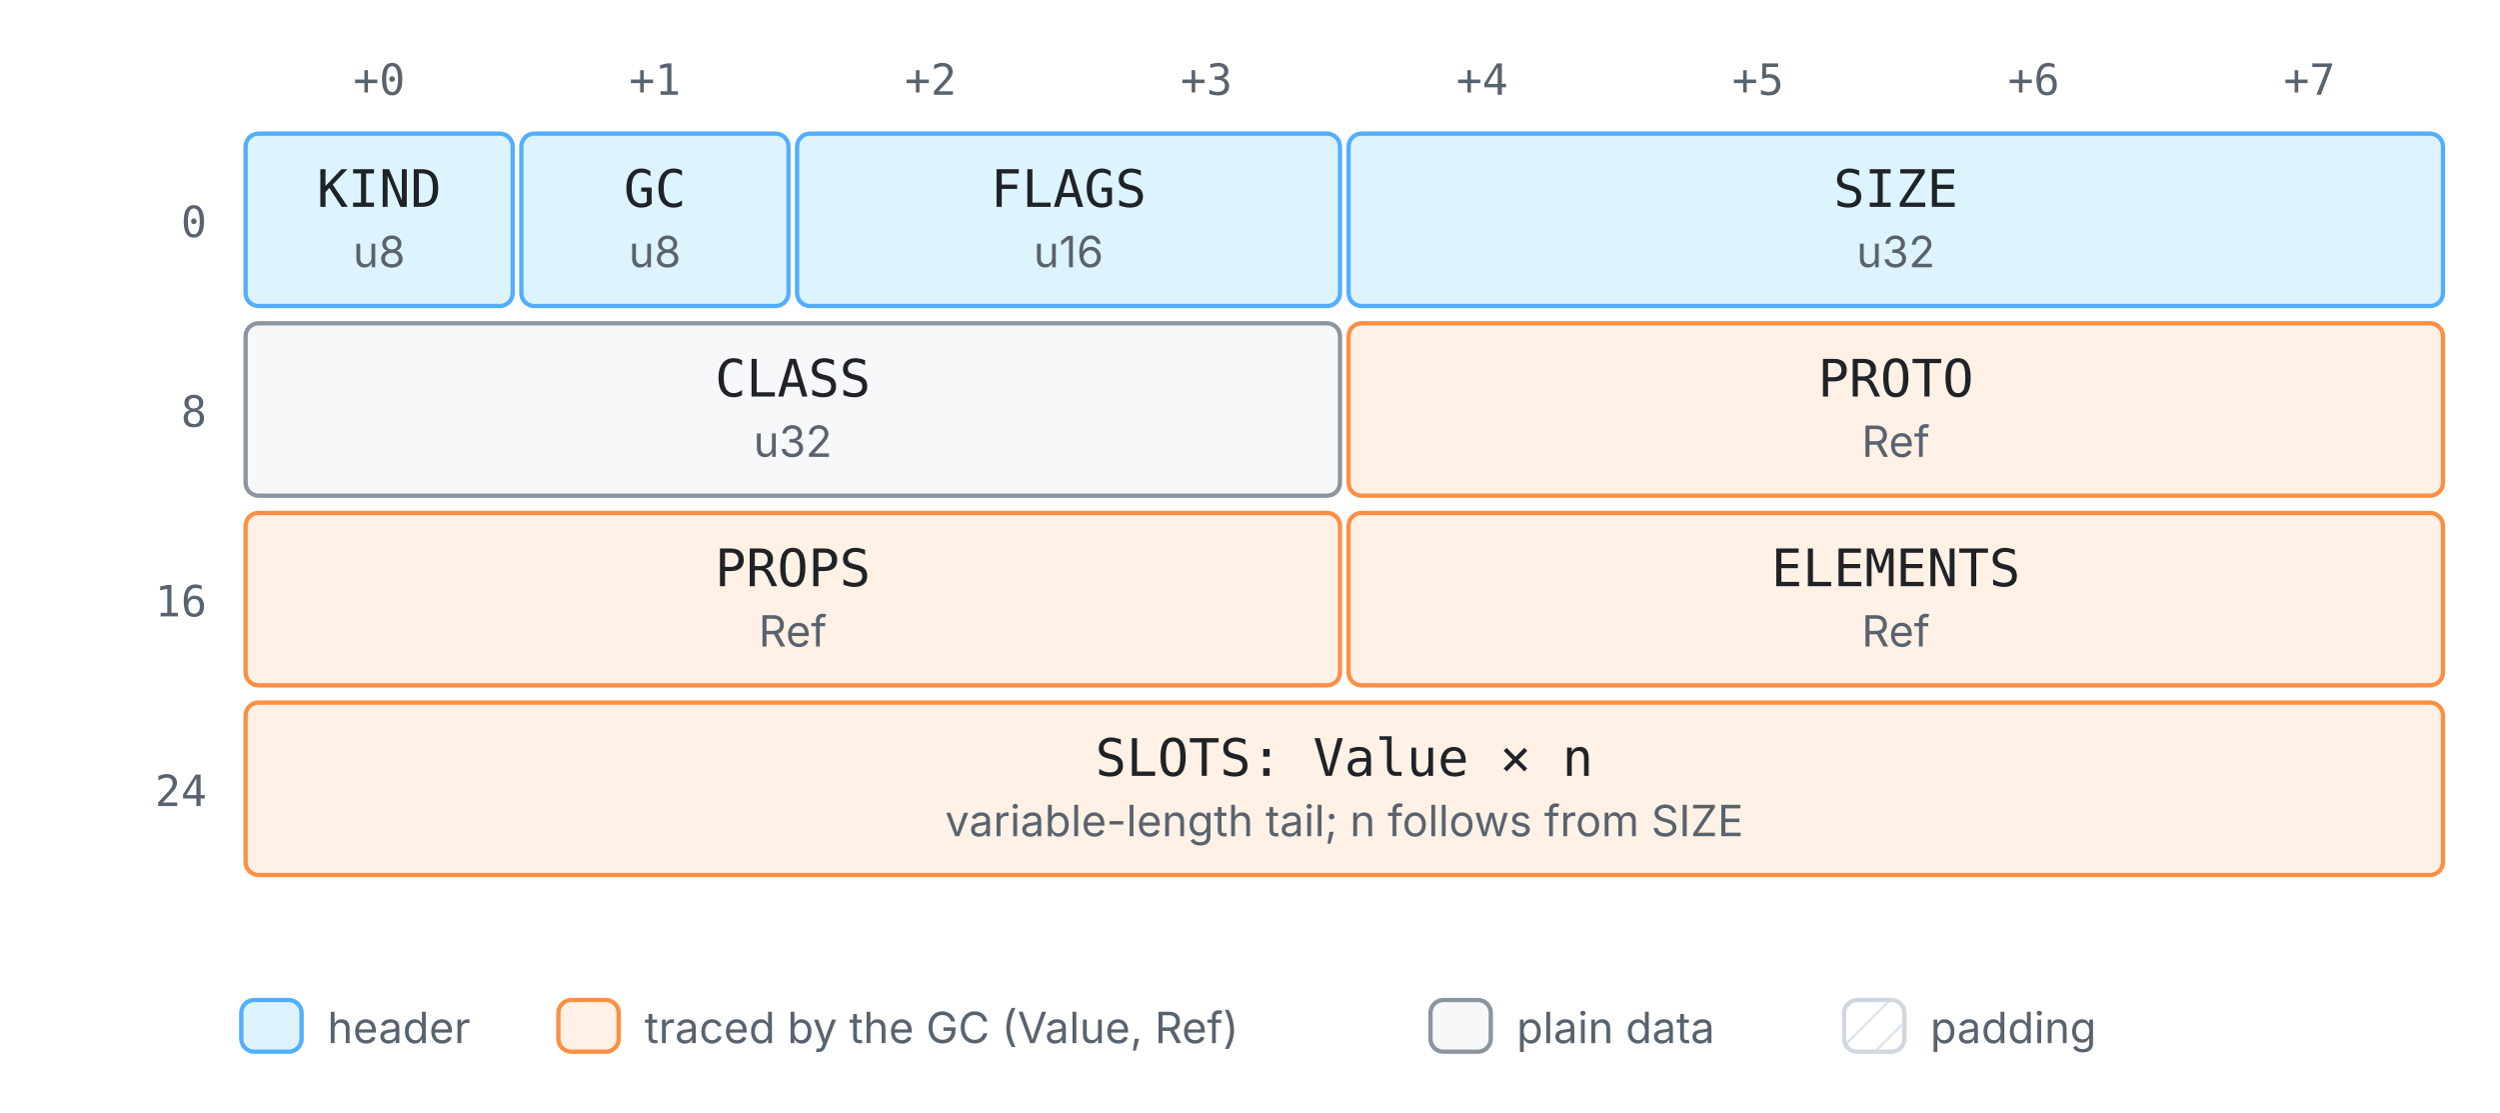
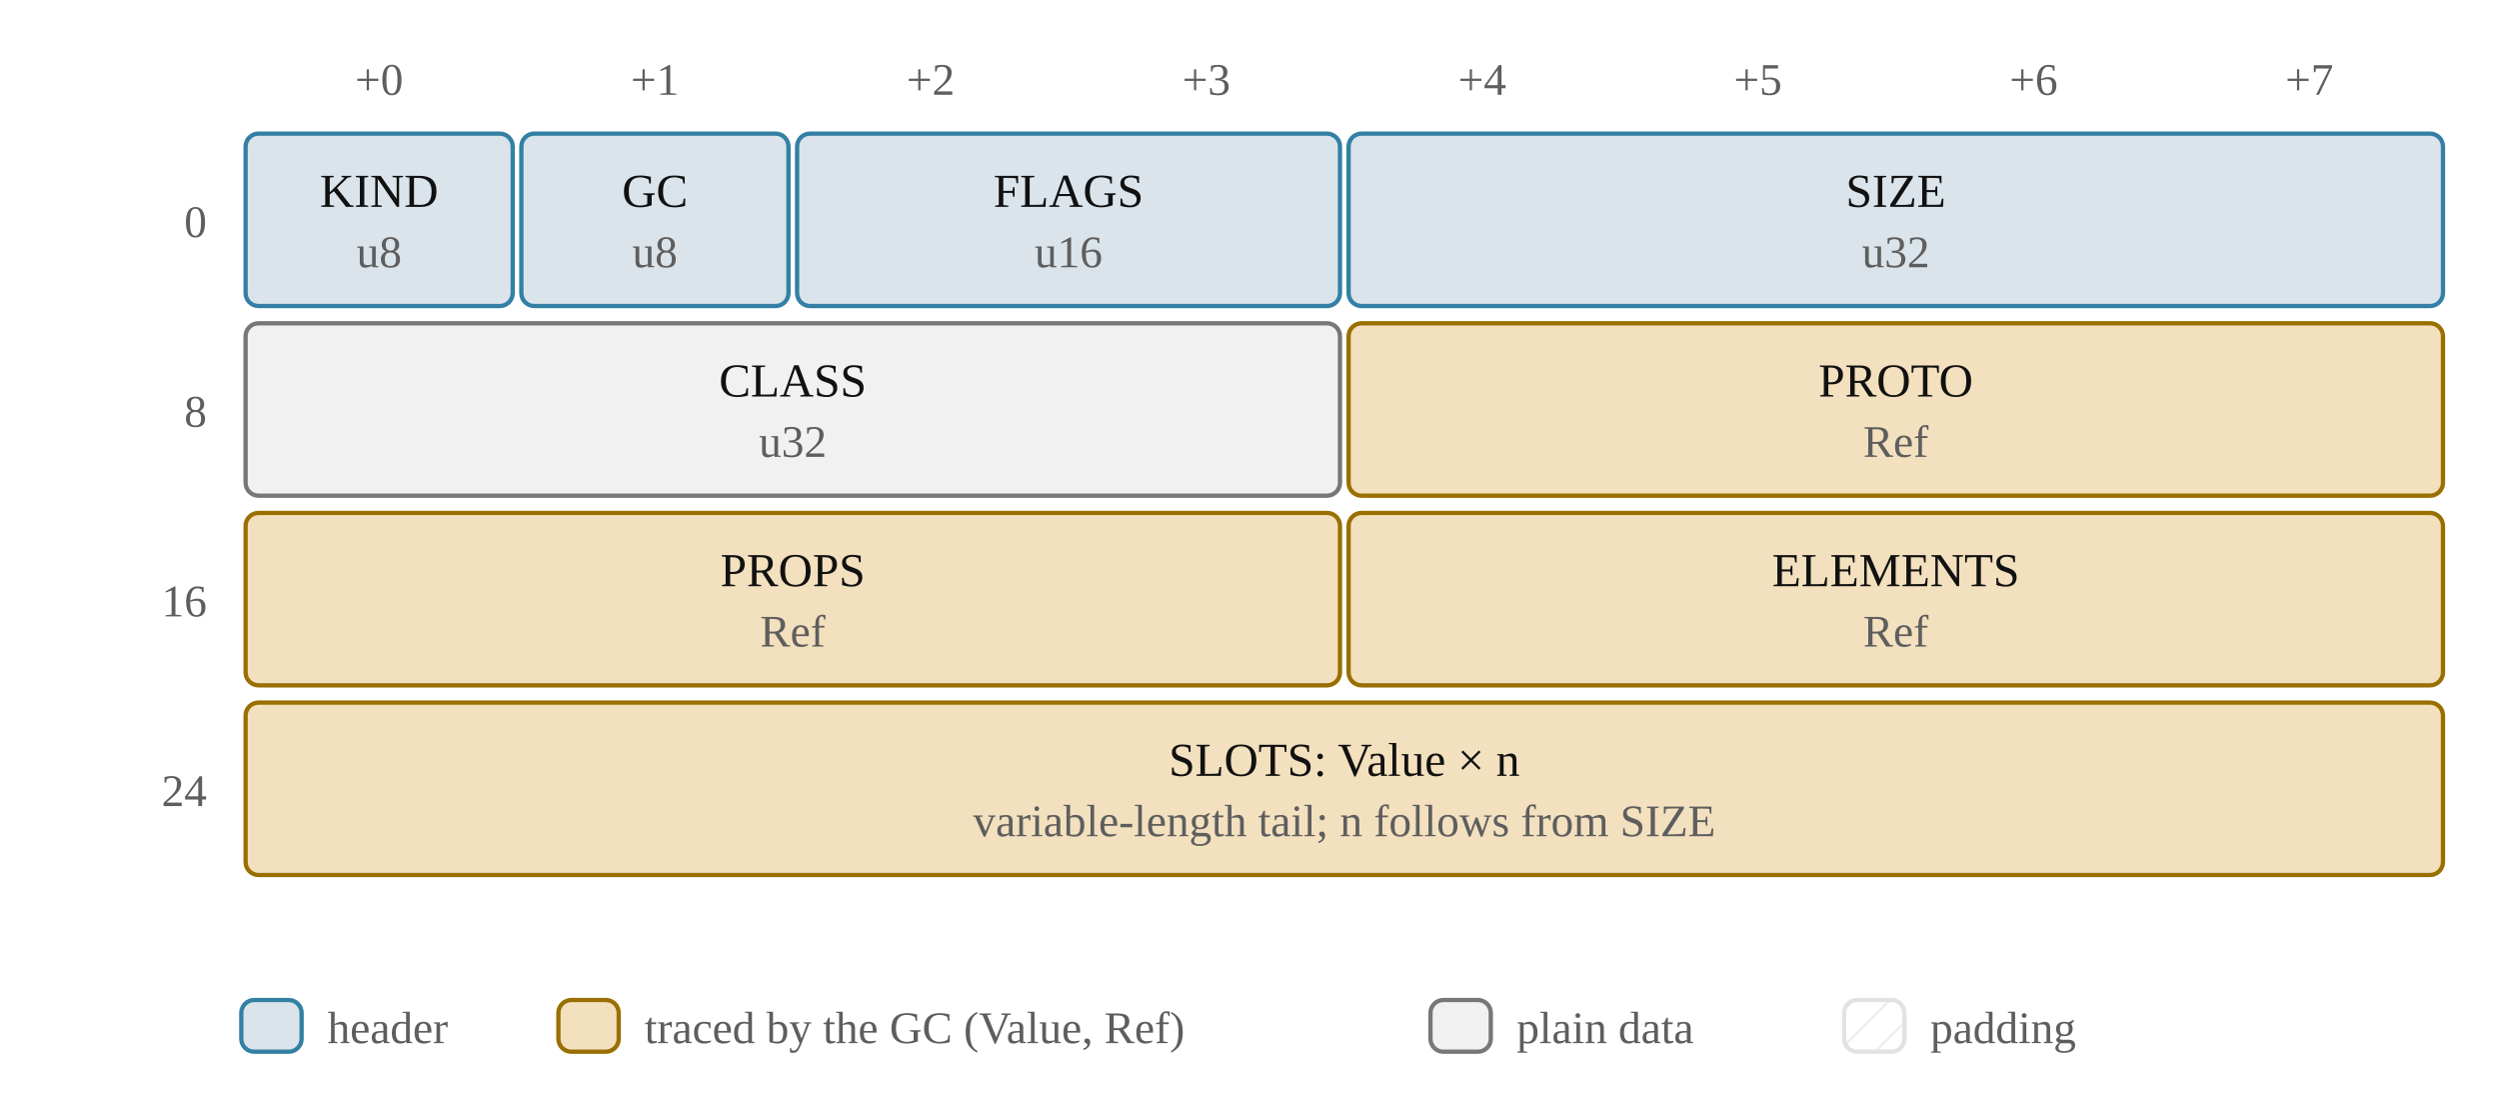
- <svg xmlns="http://www.w3.org/2000/svg" viewBox="0 0 580 258" width="580" height="258" role="img" aria-label="Layout of the Object cell">
+ <svg xmlns="http://www.w3.org/2000/svg" class="dg-cell-Object" viewBox="0 0 580 258" width="580" height="258" role="img" aria-label="Layout of the Object cell">
  <style>
-   text { font-family: ui-sans-serif, system-ui, -apple-system, "Segoe UI", sans-serif; font-size: 12px; fill: #1f2328; }
-   .mono { font-family: ui-monospace, "SF Mono", Menlo, Consolas, monospace; }
-   .small { font-size: 10px; fill: #59636e; }
-   .label { font-weight: 600; }
-   .box { fill: #f6f8fa; stroke: #8c959f; }
-   .hdr { fill: #ddf4ff; stroke: #54aeff; }
-   .traced { fill: #fff1e5; stroke: #fb8f44; }
-   .tag { fill: #fbefff; stroke: #c297ff; }
-   .pad { fill: url(#hatch); stroke: #d0d7de; }
-   .tail { fill: #f6f8fa; stroke: #8c959f; stroke-dasharray: 4 3; }
-   .opt { stroke-dasharray: 3 2; }
-   .rule { stroke: #8c959f; }
-   .hatch { stroke: #d0d7de; }
+   .dg-cell-Object text { font-family: var(--semantic-font-family-ui, "Mallos Serif", Georgia, serif); font-size: 12px; fill: var(--semantic-color-text-primary, #111111); }
+   .dg-cell-Object .mono { font-family: var(--semantic-font-family-code, "Commit Mono", ui-monospace, Menlo, monospace); font-size: 11px; }
+   .dg-cell-Object .small { font-size: 10.5px; fill: var(--semantic-color-text-secondary, #5e5e5e); }
+   .dg-cell-Object .label { font-weight: 600; }
+   .dg-cell-Object .title { font-weight: 600; font-size: 13px; }
+   .dg-cell-Object .box, .dg-cell-Object .host { fill: var(--semantic-color-background-surface, #f1f1f1); stroke: var(--semantic-color-border-primary, #777777); }
+   .dg-cell-Object .hdr, .dg-cell-Object .engine { fill: var(--semantic-color-background-fill-secondary-information, #dbe4ea); stroke: var(--semantic-color-border-information, #3380a4); }
+   .dg-cell-Object .traced, .dg-cell-Object .arena { fill: var(--semantic-color-background-fill-secondary-warning, #f3e0be); stroke: var(--semantic-color-border-warning, #996f00); }
+   .dg-cell-Object .tag { fill: var(--semantic-color-background-fill-secondary-positive, #dae6df); stroke: var(--semantic-color-border-positive, #378960); }
+   .dg-cell-Object .cell { fill: var(--semantic-color-background-canvas, #f8f8f8); stroke: var(--semantic-color-border-warning, #996f00); }
+   .dg-cell-Object .pad { fill: url(#cell-Object-hatch); stroke: var(--semantic-color-border-secondary, #e2e2e2); }
+   .dg-cell-Object .tail { fill: var(--semantic-color-background-surface, #f1f1f1); stroke: var(--semantic-color-border-primary, #777777); stroke-dasharray: 4 3; }
+   .dg-cell-Object .zero { fill: var(--semantic-color-background-canvas, #f8f8f8); stroke: var(--semantic-color-border-primary, #777777); stroke-dasharray: 4 3; }
+   .dg-cell-Object .dead { fill: var(--semantic-color-background-surface, #f1f1f1); stroke: var(--semantic-color-border-secondary, #e2e2e2); stroke-dasharray: 3 2; }
+   .dg-cell-Object .opt { stroke-dasharray: 3 2; }
+   .dg-cell-Object .rule { stroke: var(--semantic-color-text-secondary, #5e5e5e); stroke-width: 1.2; }
+   .dg-cell-Object .dash { stroke: var(--semantic-color-text-secondary, #5e5e5e); stroke-width: 1.2; stroke-dasharray: 4 3; }
+   .dg-cell-Object .arrow { stroke: var(--semantic-color-text-secondary, #5e5e5e); fill: none; stroke-width: 1.3; marker-end: url(#cell-Object-a); }
+   .dg-cell-Object .faint { stroke: var(--semantic-color-border-primary, #777777); fill: none; stroke-width: 1.1; stroke-dasharray: 4 3; marker-end: url(#cell-Object-a); }
+   .dg-cell-Object .head { fill: var(--semantic-color-text-secondary, #5e5e5e); }
+   .dg-cell-Object .hatch { stroke: var(--semantic-color-border-secondary, #e2e2e2); }
  @media (prefers-color-scheme: dark) {
-     text { fill: #e6edf3; }
-     .small { fill: #9198a1; }
-     .box, .tail { fill: #161b22; stroke: #6e7681; }
-     .hdr { fill: #0c2d6b; stroke: #388bfd; }
-     .traced { fill: #3d1d00; stroke: #db6d28; }
-     .tag { fill: #2b1a4a; stroke: #a371f7; }
-     .pad { stroke: #30363d; }
-     .rule { stroke: #6e7681; }
-     .hatch { stroke: #30363d; }
+     .dg-cell-Object text { fill: var(--semantic-color-text-primary, #f6f6f6); }
+     .dg-cell-Object .small { fill: var(--semantic-color-text-secondary, #ababab); }
+     .dg-cell-Object .box, .dg-cell-Object .host { fill: var(--semantic-color-background-surface, #2e2e2e); stroke: var(--semantic-color-border-primary, #919191); }
+     .dg-cell-Object .hdr, .dg-cell-Object .engine { fill: var(--semantic-color-background-fill-secondary-information, #1e313b); stroke: var(--semantic-color-border-information, #4c9bc1); }
+     .dg-cell-Object .traced, .dg-cell-Object .arena { fill: var(--semantic-color-background-fill-secondary-warning, #3b2b0c); stroke: var(--semantic-color-border-warning, #b8880c); }
+     .dg-cell-Object .tag { fill: var(--semantic-color-background-fill-secondary-positive, #1f3328); stroke: var(--semantic-color-border-positive, #4da578); }
+     .dg-cell-Object .cell { fill: var(--semantic-color-background-canvas, #161616); stroke: var(--semantic-color-border-warning, #b8880c); }
+     .dg-cell-Object .pad { stroke: var(--semantic-color-border-secondary, #464646); }
+     .dg-cell-Object .tail { fill: var(--semantic-color-background-surface, #2e2e2e); stroke: var(--semantic-color-border-primary, #919191); }
+     .dg-cell-Object .zero { fill: var(--semantic-color-background-canvas, #161616); stroke: var(--semantic-color-border-primary, #919191); }
+     .dg-cell-Object .dead { fill: var(--semantic-color-background-surface, #2e2e2e); stroke: var(--semantic-color-border-secondary, #464646); }
+     .dg-cell-Object .rule { stroke: var(--semantic-color-text-secondary, #ababab); }
+     .dg-cell-Object .dash { stroke: var(--semantic-color-text-secondary, #ababab); }
+     .dg-cell-Object .arrow { stroke: var(--semantic-color-text-secondary, #ababab); }
+     .dg-cell-Object .faint { stroke: var(--semantic-color-border-primary, #919191); }
+     .dg-cell-Object .head { fill: var(--semantic-color-text-secondary, #ababab); }
+     .dg-cell-Object .hatch { stroke: var(--semantic-color-border-secondary, #464646); }
  }
</style>
  <defs>
-     <pattern id="hatch" width="6" height="6" patternUnits="userSpaceOnUse" patternTransform="rotate(45)">
+     <pattern id="cell-Object-hatch" width="6" height="6" patternUnits="userSpaceOnUse" patternTransform="rotate(45)">
      <line x1="0" y1="0" x2="0" y2="6" class="hatch" />
    </pattern>
+     <marker id="cell-Object-a" viewBox="0 0 10 10" refX="9" refY="5" markerWidth="7" markerHeight="7" orient="auto-start-reverse">
+       <path class="head" d="M0 0 L10 5 L0 10 z" />
+     </marker>
  </defs>
  <text class="small mono" x="88" y="22" text-anchor="middle">+0</text>
  <text class="small mono" x="152" y="22" text-anchor="middle">+1</text>
  <text class="small mono" x="216" y="22" text-anchor="middle">+2</text>
  <text class="small mono" x="280" y="22" text-anchor="middle">+3</text>
  <text class="small mono" x="344" y="22" text-anchor="middle">+4</text>
  <text class="small mono" x="408" y="22" text-anchor="middle">+5</text>
  <text class="small mono" x="472" y="22" text-anchor="middle">+6</text>
  <text class="small mono" x="536" y="22" text-anchor="middle">+7</text>
  <text class="small mono" x="48" y="55" text-anchor="end">0</text>
  <text class="small mono" x="48" y="99" text-anchor="end">8</text>
  <text class="small mono" x="48" y="143" text-anchor="end">16</text>
  <text class="small mono" x="48" y="187" text-anchor="end">24</text>
  <rect class="hdr" x="57" y="31" width="62" height="40" rx="3" />
  <text class="mono" x="88" y="48" text-anchor="middle">KIND</text>
  <text class="small" x="88" y="62" text-anchor="middle">u8</text>
  <rect class="hdr" x="121" y="31" width="62" height="40" rx="3" />
  <text class="mono" x="152" y="48" text-anchor="middle">GC</text>
  <text class="small" x="152" y="62" text-anchor="middle">u8</text>
  <rect class="hdr" x="185" y="31" width="126" height="40" rx="3" />
  <text class="mono" x="248" y="48" text-anchor="middle">FLAGS</text>
  <text class="small" x="248" y="62" text-anchor="middle">u16</text>
  <rect class="hdr" x="313" y="31" width="254" height="40" rx="3" />
  <text class="mono" x="440" y="48" text-anchor="middle">SIZE</text>
  <text class="small" x="440" y="62" text-anchor="middle">u32</text>
  <rect class="box" x="57" y="75" width="254" height="40" rx="3" />
  <text class="mono" x="184" y="92" text-anchor="middle">CLASS</text>
  <text class="small" x="184" y="106" text-anchor="middle">u32</text>
  <rect class="traced" x="313" y="75" width="254" height="40" rx="3" />
  <text class="mono" x="440" y="92" text-anchor="middle">PROTO</text>
  <text class="small" x="440" y="106" text-anchor="middle">Ref</text>
  <rect class="traced" x="57" y="119" width="254" height="40" rx="3" />
  <text class="mono" x="184" y="136" text-anchor="middle">PROPS</text>
  <text class="small" x="184" y="150" text-anchor="middle">Ref</text>
  <rect class="traced" x="313" y="119" width="254" height="40" rx="3" />
  <text class="mono" x="440" y="136" text-anchor="middle">ELEMENTS</text>
  <text class="small" x="440" y="150" text-anchor="middle">Ref</text>
  <rect class="traced" x="57" y="163" width="510" height="40" rx="3" />
  <text class="mono" x="312" y="180" text-anchor="middle">SLOTS: Value × n</text>
  <text class="small" x="312" y="194" text-anchor="middle">variable-length tail; n follows from SIZE</text>
  <rect class="hdr" x="56" y="232" width="14" height="12" rx="3" />
  <text class="small" x="76" y="242" text-anchor="start">header</text>
  <rect class="traced" x="129.6" y="232" width="14" height="12" rx="3" />
  <text class="small" x="149.6" y="242" text-anchor="start">traced by the GC (Value, Ref)</text>
  <rect class="box" x="332" y="232" width="14" height="12" rx="3" />
  <text class="small" x="352" y="242" text-anchor="start">plain data</text>
  <rect class="pad" x="428" y="232" width="14" height="12" rx="3" />
  <text class="small" x="448" y="242" text-anchor="start">padding</text>
</svg>
